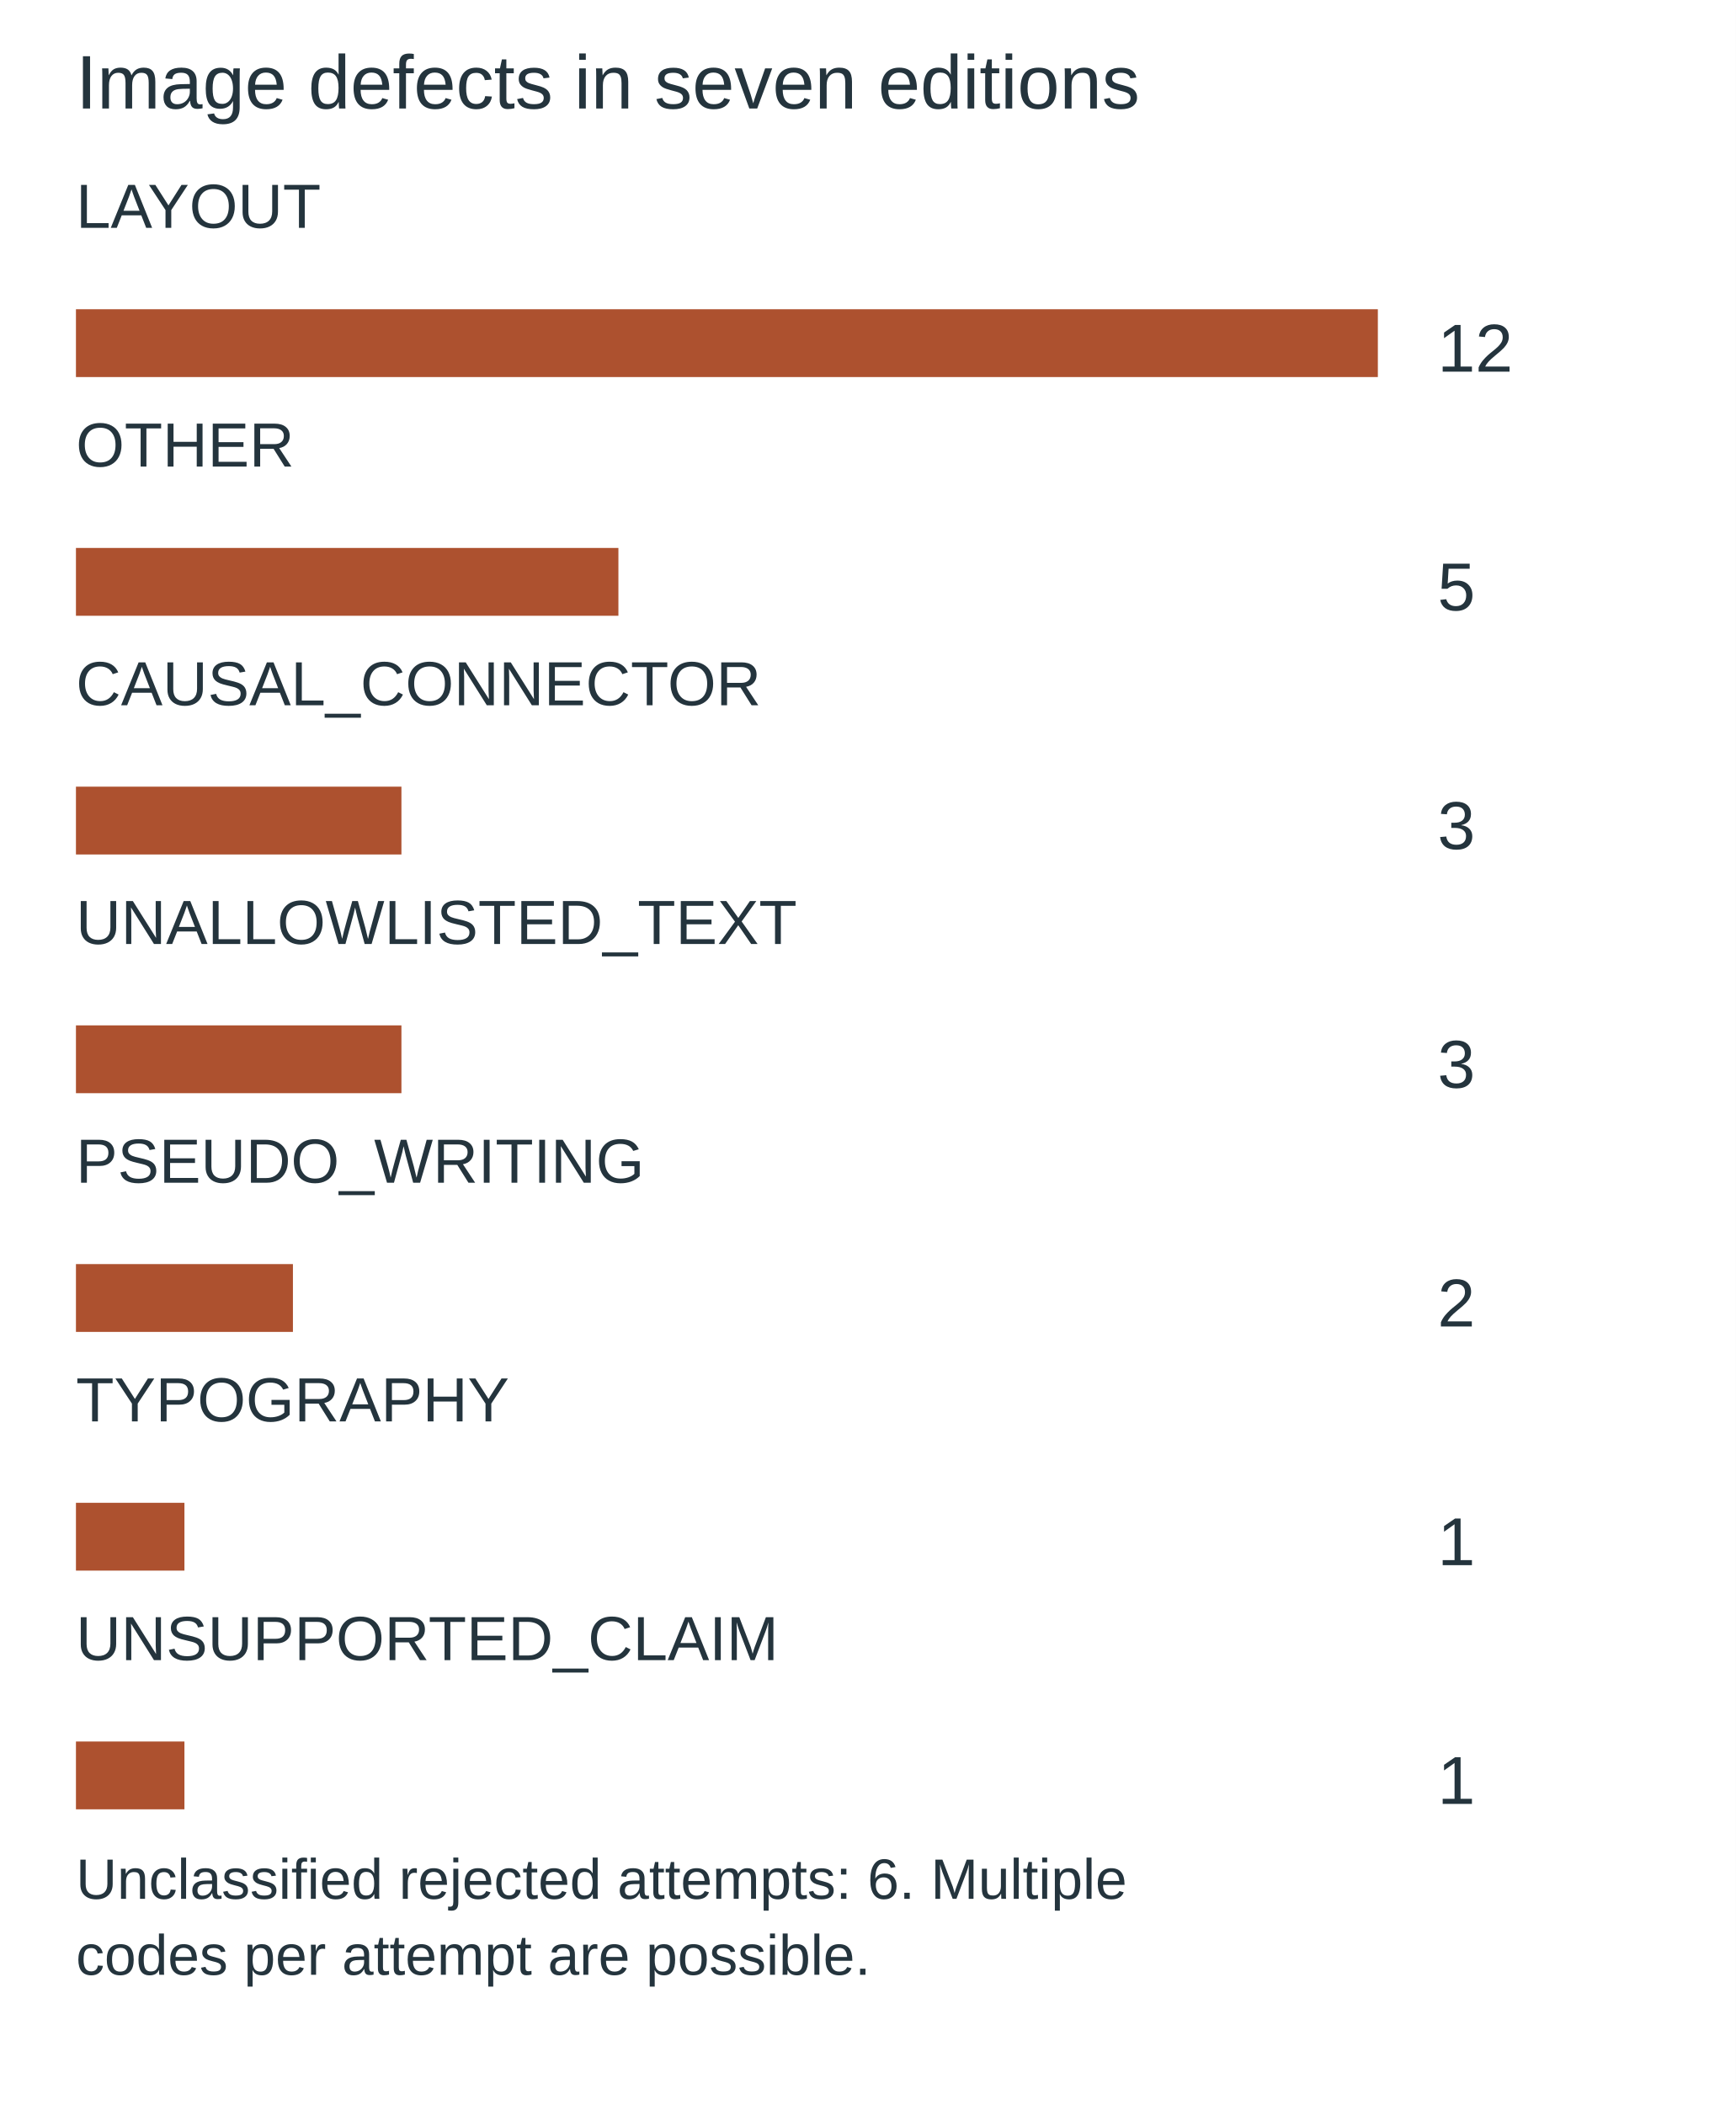
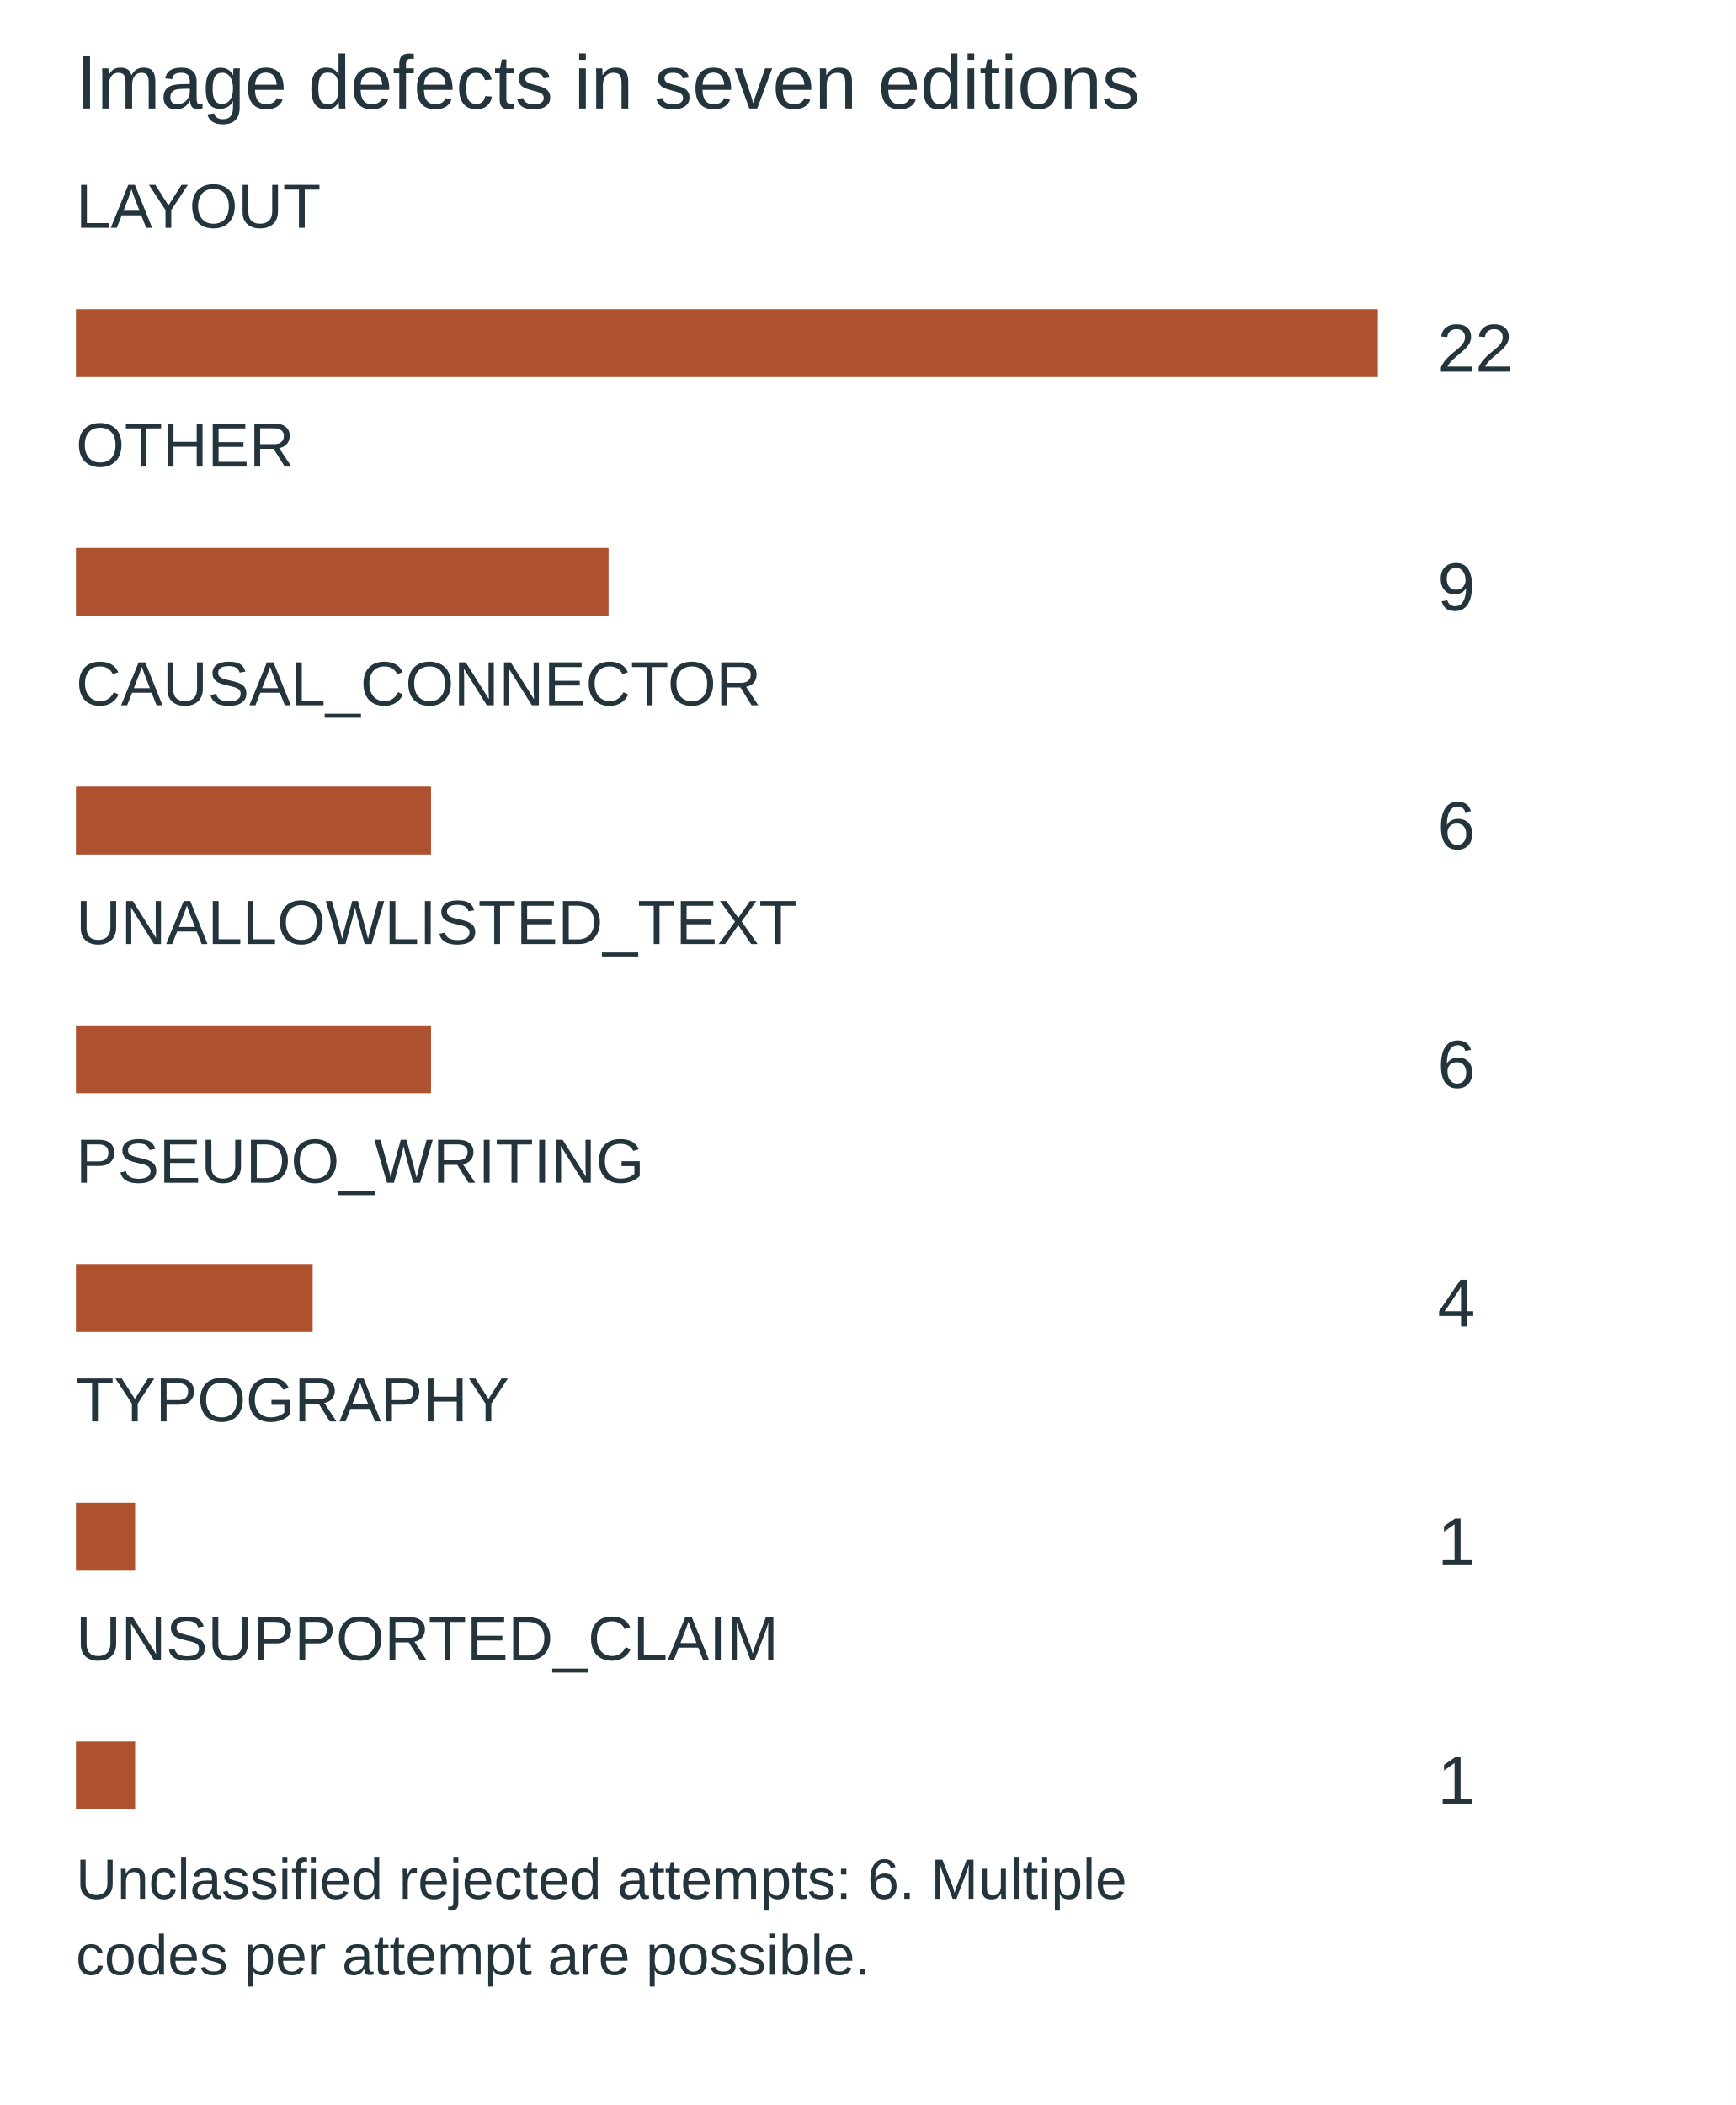
<svg xmlns="http://www.w3.org/2000/svg" width="640" height="776" viewBox="0 0 640 776" role="img" aria-label="Image defects in seven editions">
  <rect width="640" height="776" fill="white" />
  <g font-family="Arial,sans-serif" fill="#24343d">
    <text x="28" y="40" font-size="28">Image defects in seven editions</text>
    <text x="28" y="84" font-size="23">LAYOUT</text>
    <rect x="28" y="114" width="480" height="25" fill="#ad512f" />
-     <text x="530" y="137" font-size="25">12</text>
+     <text x="530" y="137" font-size="25">22</text>
    <text x="28" y="172" font-size="23">OTHER</text>
-     <rect x="28" y="202" width="200" height="25" fill="#ad512f" />
-     <text x="530" y="225" font-size="25">5</text>
+     <rect x="28" y="202" width="196.364" height="25" fill="#ad512f" />
+     <text x="530" y="225" font-size="25">9</text>
    <text x="28" y="260" font-size="23">CAUSAL_CONNECTOR</text>
-     <rect x="28" y="290" width="120" height="25" fill="#ad512f" />
-     <text x="530" y="313" font-size="25">3</text>
+     <rect x="28" y="290" width="130.909" height="25" fill="#ad512f" />
+     <text x="530" y="313" font-size="25">6</text>
    <text x="28" y="348" font-size="23">UNALLOWLISTED_TEXT</text>
-     <rect x="28" y="378" width="120" height="25" fill="#ad512f" />
-     <text x="530" y="401" font-size="25">3</text>
+     <rect x="28" y="378" width="130.909" height="25" fill="#ad512f" />
+     <text x="530" y="401" font-size="25">6</text>
    <text x="28" y="436" font-size="23">PSEUDO_WRITING</text>
-     <rect x="28" y="466" width="80" height="25" fill="#ad512f" />
-     <text x="530" y="489" font-size="25">2</text>
+     <rect x="28" y="466" width="87.273" height="25" fill="#ad512f" />
+     <text x="530" y="489" font-size="25">4</text>
    <text x="28" y="524" font-size="23">TYPOGRAPHY</text>
-     <rect x="28" y="554" width="40" height="25" fill="#ad512f" />
+     <rect x="28" y="554" width="21.818" height="25" fill="#ad512f" />
    <text x="530" y="577" font-size="25">1</text>
    <text x="28" y="612" font-size="23">UNSUPPORTED_CLAIM</text>
-     <rect x="28" y="642" width="40" height="25" fill="#ad512f" />
+     <rect x="28" y="642" width="21.818" height="25" fill="#ad512f" />
    <text x="530" y="665" font-size="25">1</text>
    <text x="28" y="700" font-size="21">Unclassified rejected attempts: 6. Multiple</text>
    <text x="28" y="728" font-size="21">codes per attempt are possible.</text>
  </g>
</svg>
